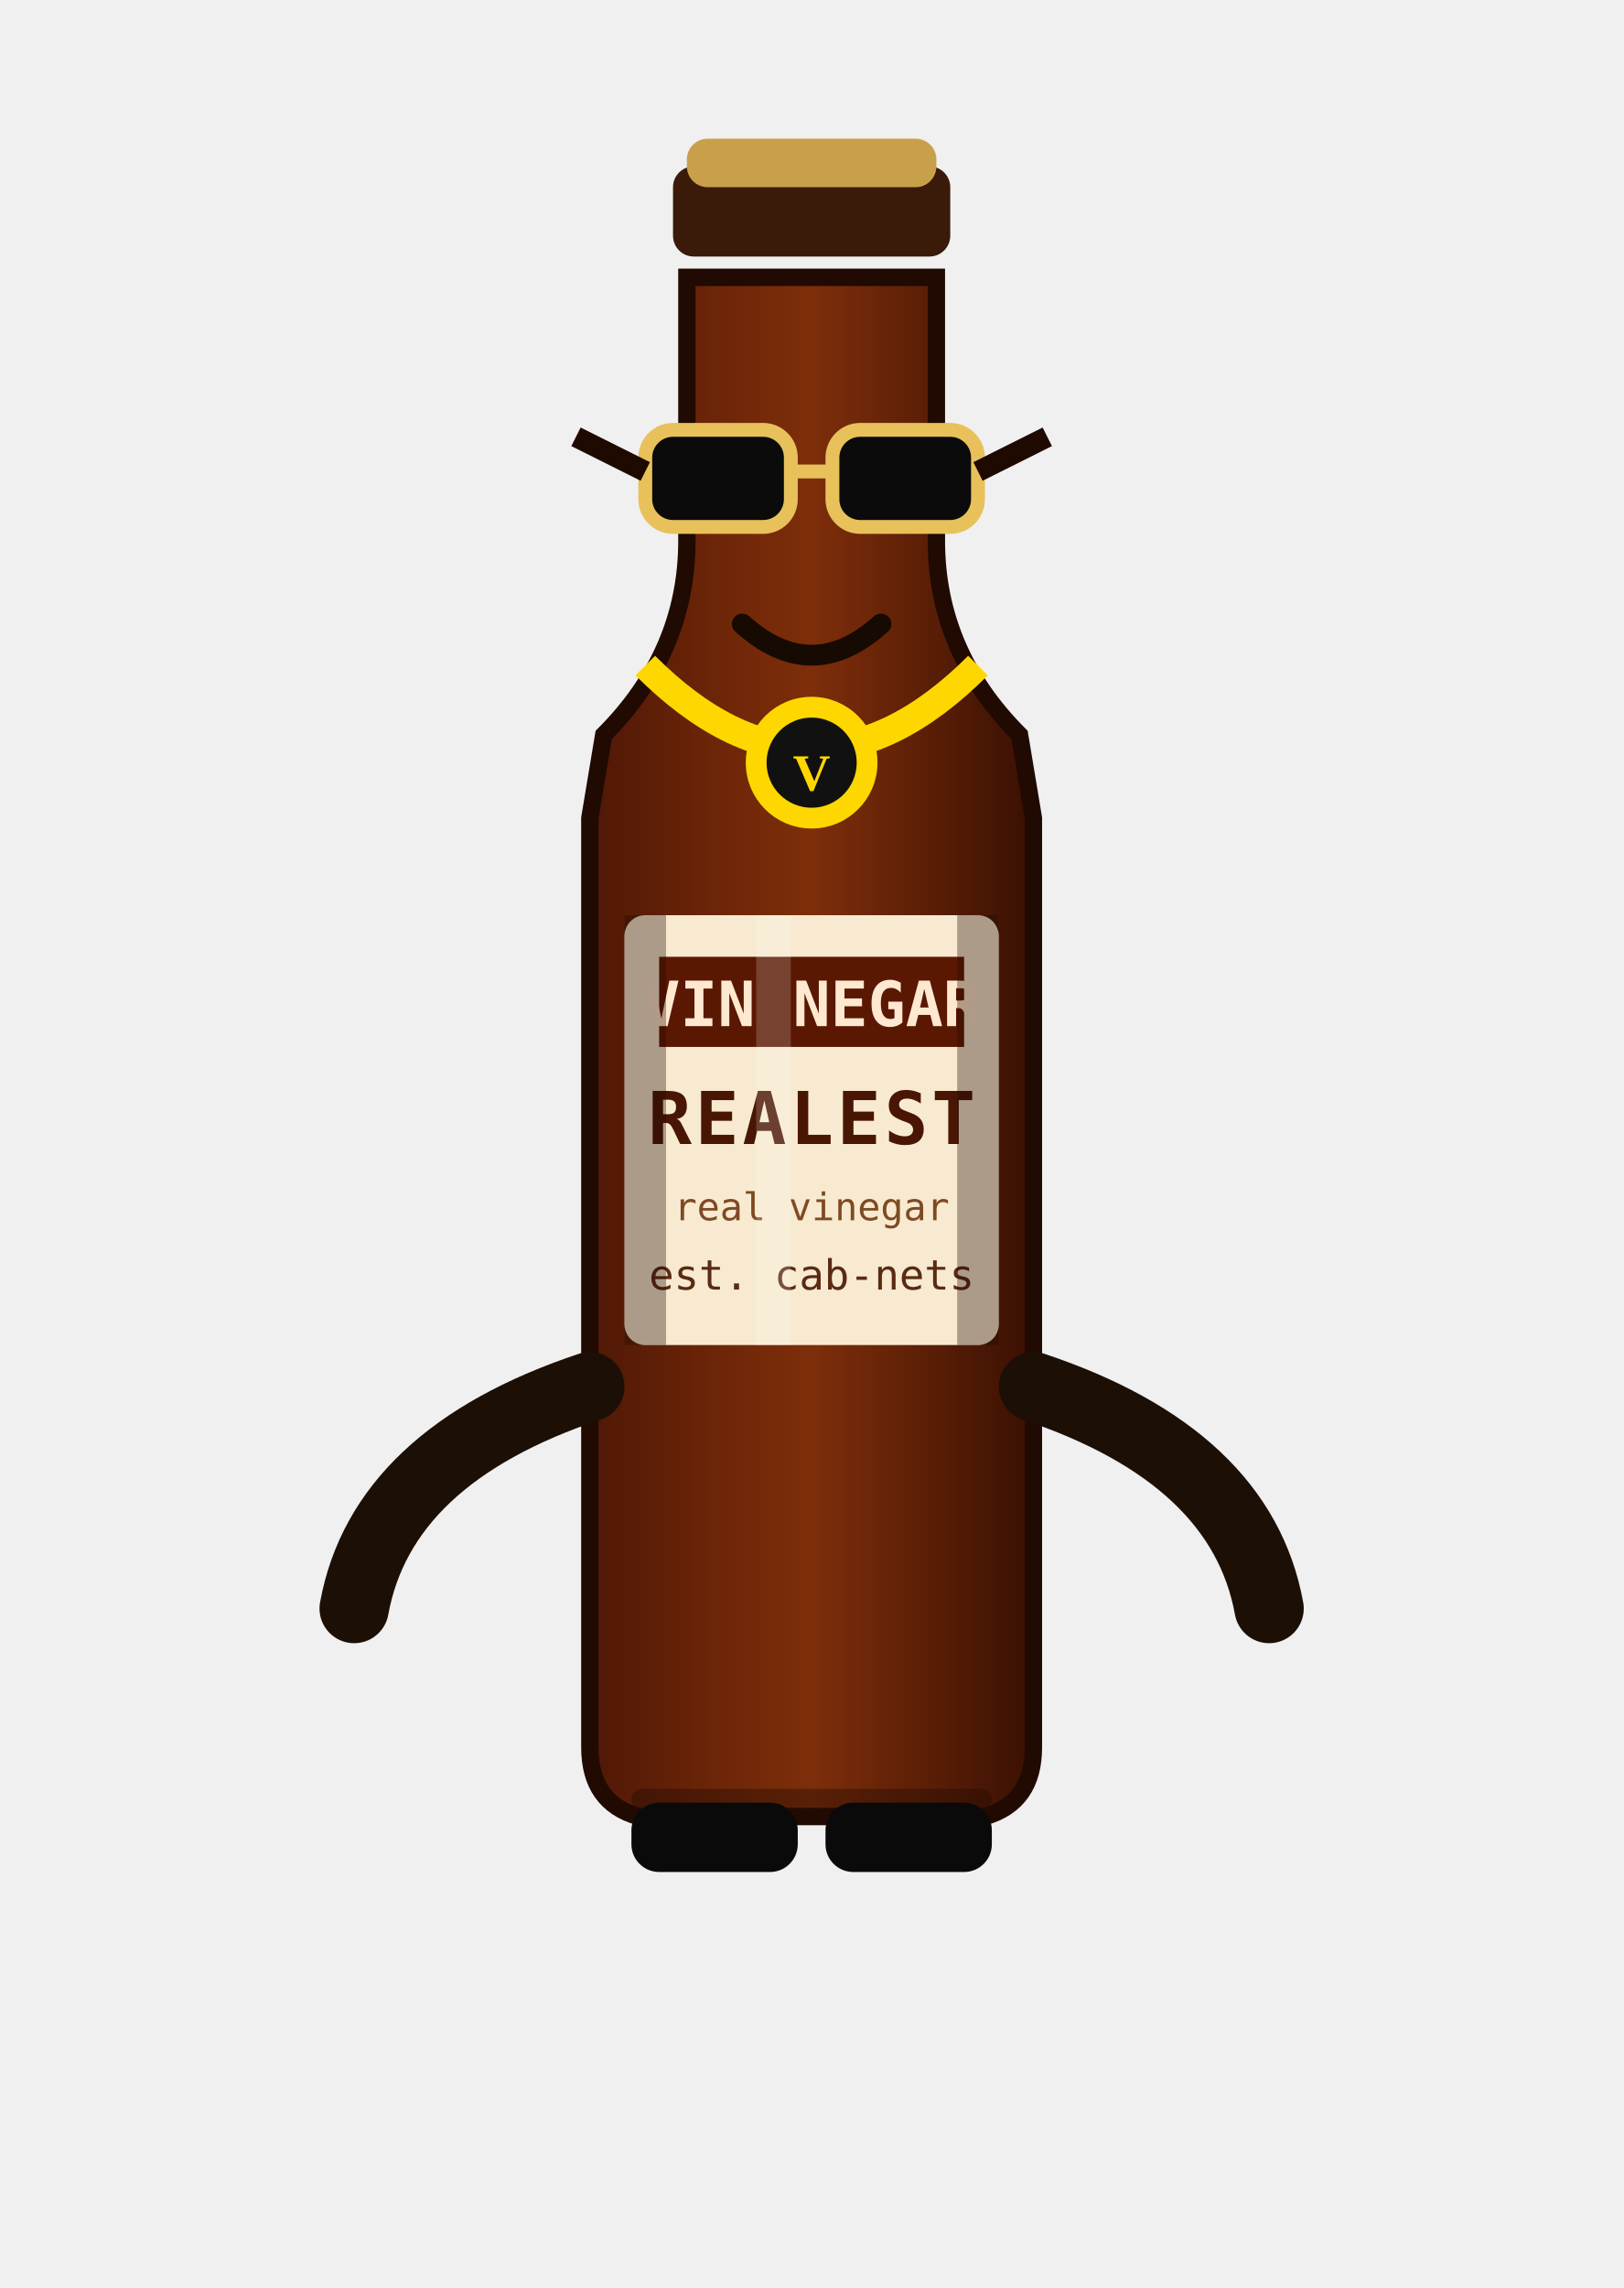
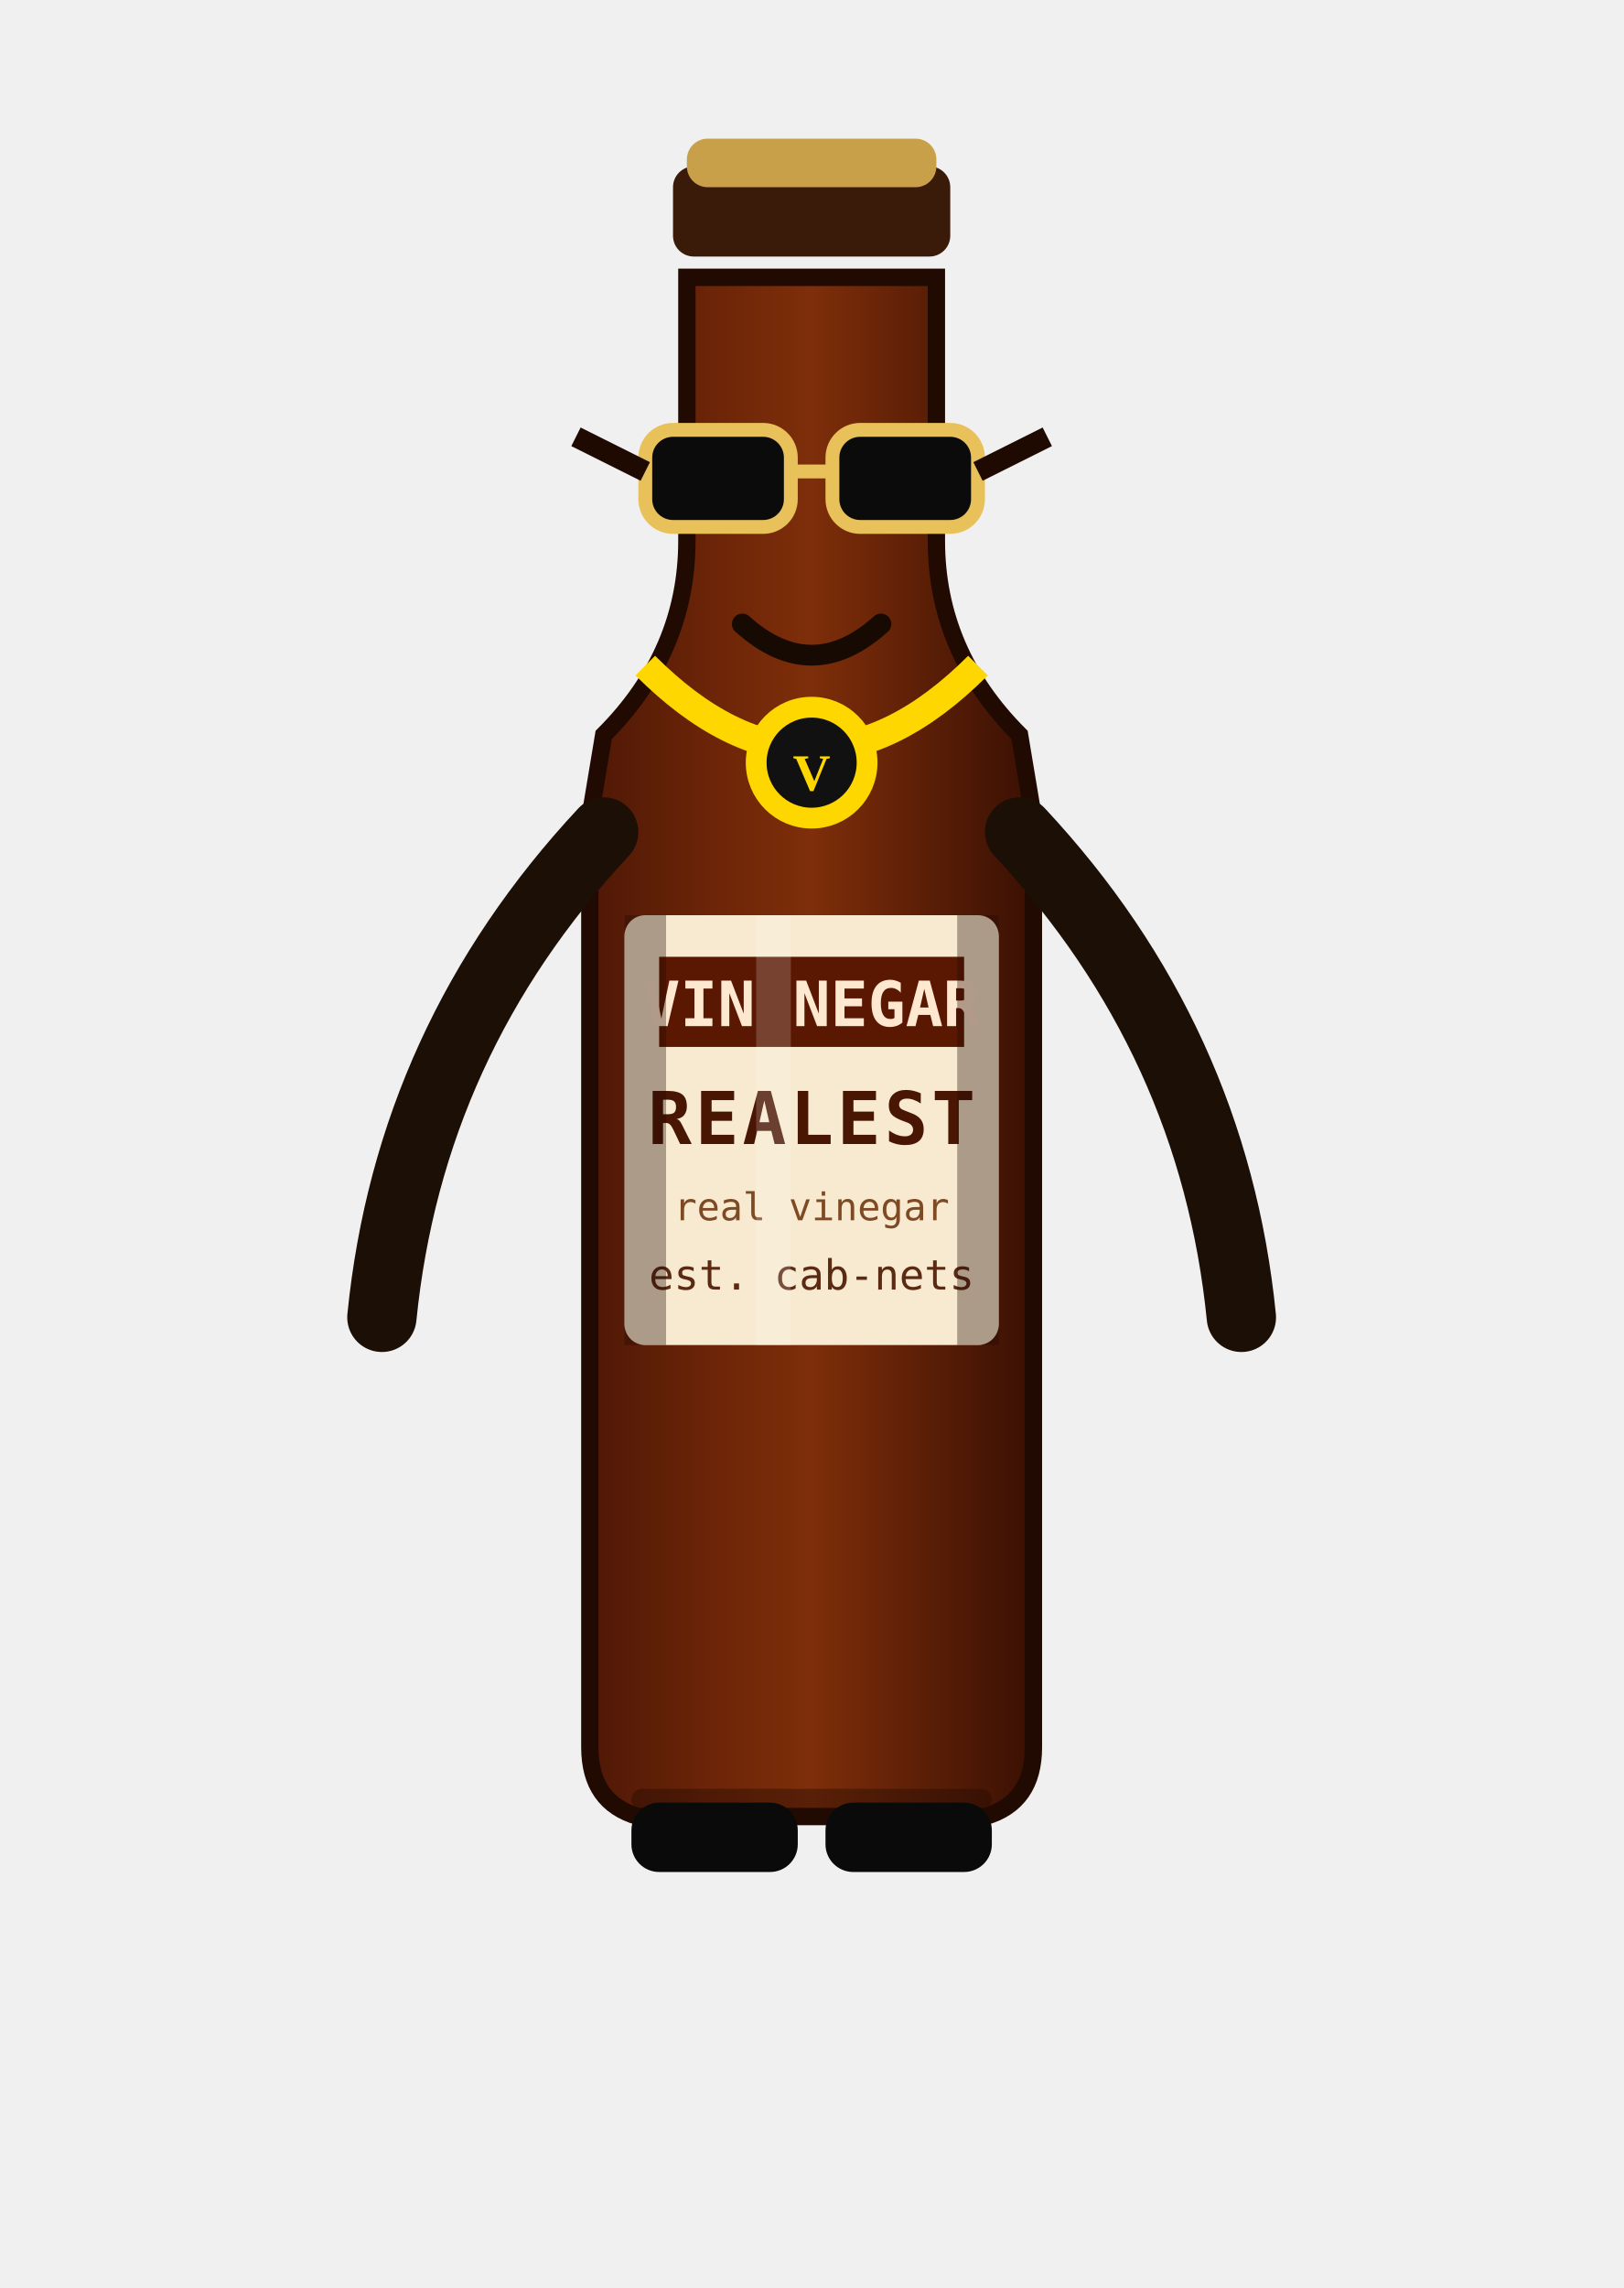
<svg xmlns="http://www.w3.org/2000/svg" id="vinSvg" viewBox="0 0 220 330" width="220" height="310">
  <defs>
    <linearGradient id="vinGlass" x1="0" y1="0" x2="1" y2="0">
      <stop offset="0" stop-color="#4f1806" />
      <stop offset="0.3" stop-color="#6e2608" />
      <stop offset="0.5" stop-color="#7e2e0a" />
      <stop offset="1" stop-color="#3a1003" />
    </linearGradient>
  </defs>
  <rect x="90" y="24" width="40" height="13" rx="3" fill="#3a1a08" />
  <rect x="92" y="20" width="36" height="7" rx="3" fill="#c9a04a" />
  <path d="M92 40 L128 40 L128 78 Q128 94 140 106 L142 118 L142 252 Q142 260 135 262 L85 262 Q78 260 78 252 L78 118 L80 106 Q92 94 92 78 Z" fill="url(#vinGlass)" stroke="#200a02" stroke-width="2.5" />
  <rect x="84" y="258" width="52" height="3" rx="1.5" fill="#200a02" opacity=".4" />
  <g id="vinShades">
    <rect x="86" y="62" width="21" height="14" rx="4" fill="#0b0b0b" stroke="#e8c15a" stroke-width="2" />
    <rect x="113" y="62" width="21" height="14" rx="4" fill="#0b0b0b" stroke="#e8c15a" stroke-width="2" />
    <path d="M107 68 L113 68" stroke="#e8c15a" stroke-width="2" />
    <path d="M86 68 L76 63 M134 68 L144 63" stroke="#1f0a02" stroke-width="3" />
  </g>
  <g id="vinMouth">
    <path d="M100 90 Q110 99 120 90" stroke="#160a02" stroke-width="3" fill="none" stroke-linecap="round" />
  </g>
  <g id="vinLabelWrap">
    <rect x="83" y="132" width="54" height="62" rx="3" fill="#f7ead0" />
    <rect x="88" y="138" width="44" height="13" fill="#5a1803" />
    <text x="110" y="148" text-anchor="middle" font-family="monospace" font-size="9" font-weight="bold" fill="#ffe8d0">VIN NEGAR</text>
    <text x="110" y="165" text-anchor="middle" font-family="monospace" font-size="10.5" font-weight="bold" fill="#4a1604" letter-spacing="0.5">REALEST</text>
    <text x="110" y="176" text-anchor="middle" font-family="monospace" font-size="5.5" fill="#7e4a24">real vinegar</text>
    <text x="110" y="186" text-anchor="middle" font-family="monospace" font-size="6" fill="#5a2a12">est. cab-nets</text>
    <rect x="83" y="132" width="6" height="62" fill="#200a02" opacity=".35" />
    <rect x="131" y="132" width="6" height="62" fill="#200a02" opacity=".35" />
    <rect x="102" y="132" width="5" height="62" fill="#ffffff" opacity=".18" />
  </g>
  <g id="vinChain">
    <path d="M86 96 Q110 120 134 96" stroke="#ffd700" stroke-width="4" fill="none" />
    <circle cx="110" cy="110" r="8" fill="#111" stroke="#ffd700" stroke-width="3" />
    <text x="110" y="114" text-anchor="middle" font-size="7.5" font-weight="bold" fill="#ffd700">V</text>
  </g>
  <g id="vinArmL">
-     <path d="M78 200 Q48 210 44 232" stroke="#1c0f06" stroke-width="10" stroke-linecap="round" fill="none" />
+     <path d="M80 120 Q52 150 48 190" stroke="#1c0f06" stroke-width="10" stroke-linecap="round" fill="none" />
  </g>
  <g id="vinArmR">
-     <path d="M142 200 Q172 210 176 232" stroke="#1c0f06" stroke-width="10" stroke-linecap="round" fill="none" />
+     <path d="M140 120 Q168 150 172 190" stroke="#1c0f06" stroke-width="10" stroke-linecap="round" fill="none" />
  </g>
  <rect x="84" y="260" width="24" height="10" rx="4" fill="#0a0a0a" />
  <rect x="112" y="260" width="24" height="10" rx="4" fill="#0a0a0a" />
</svg>
